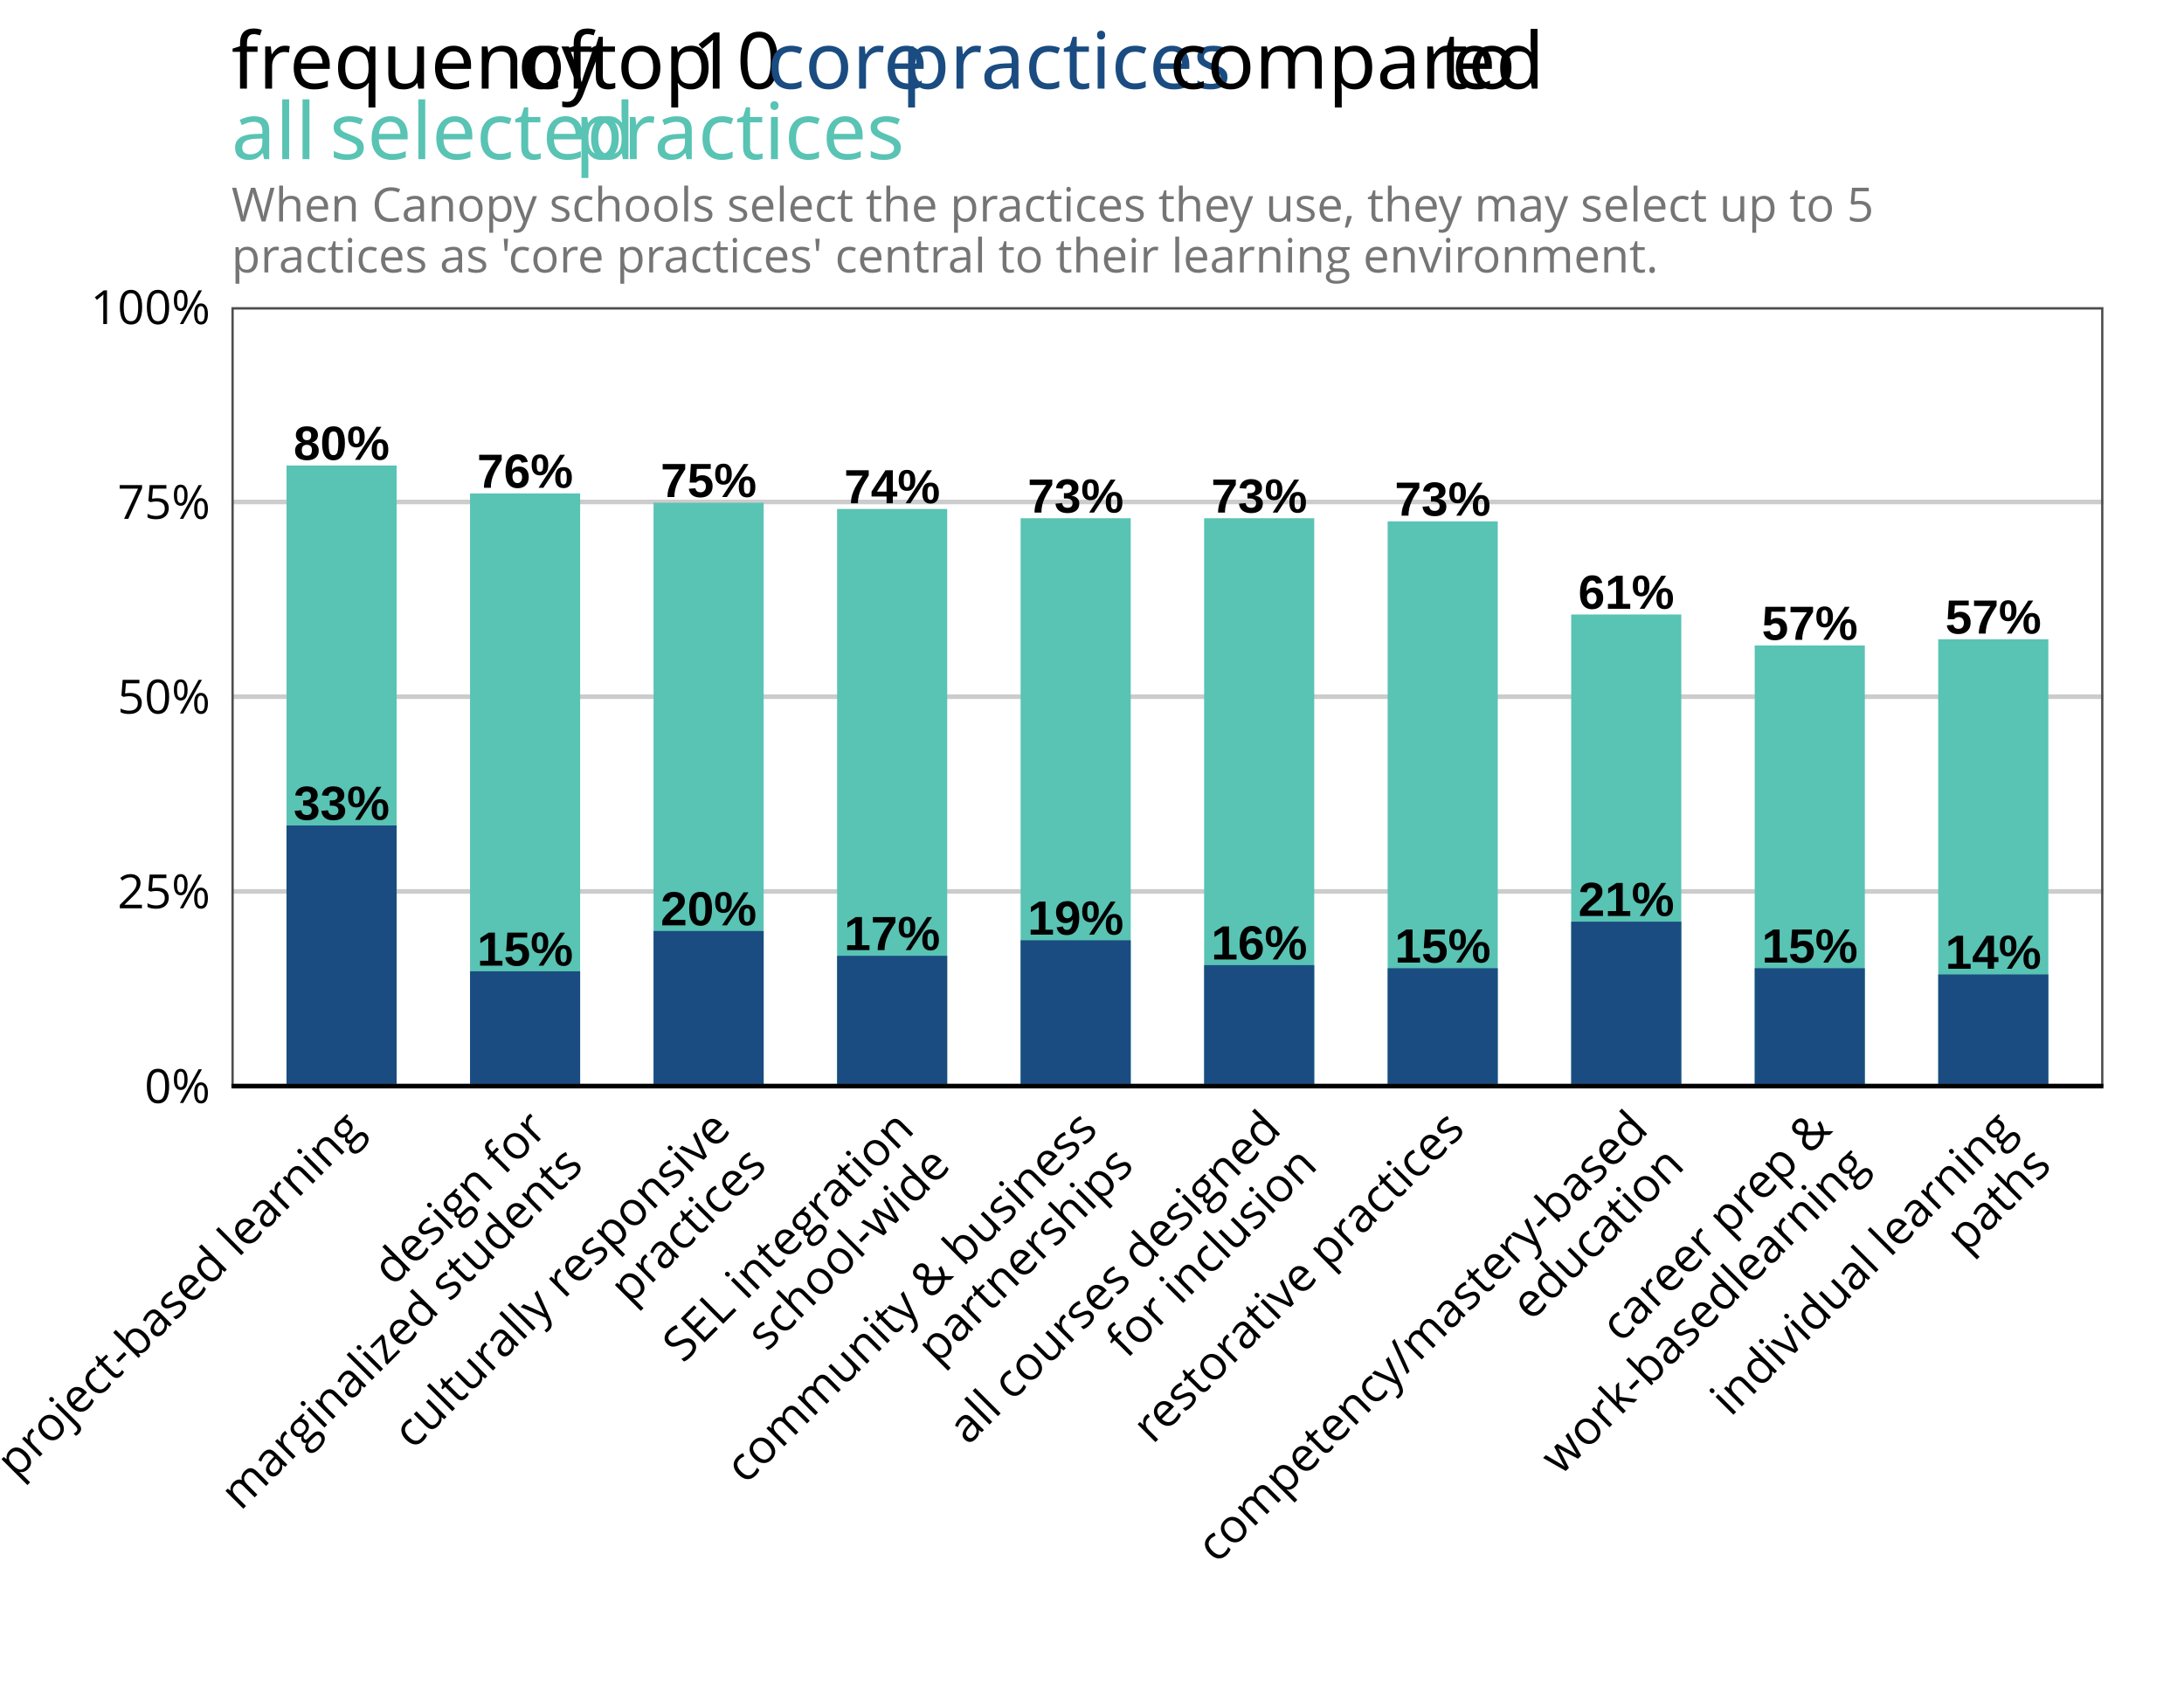
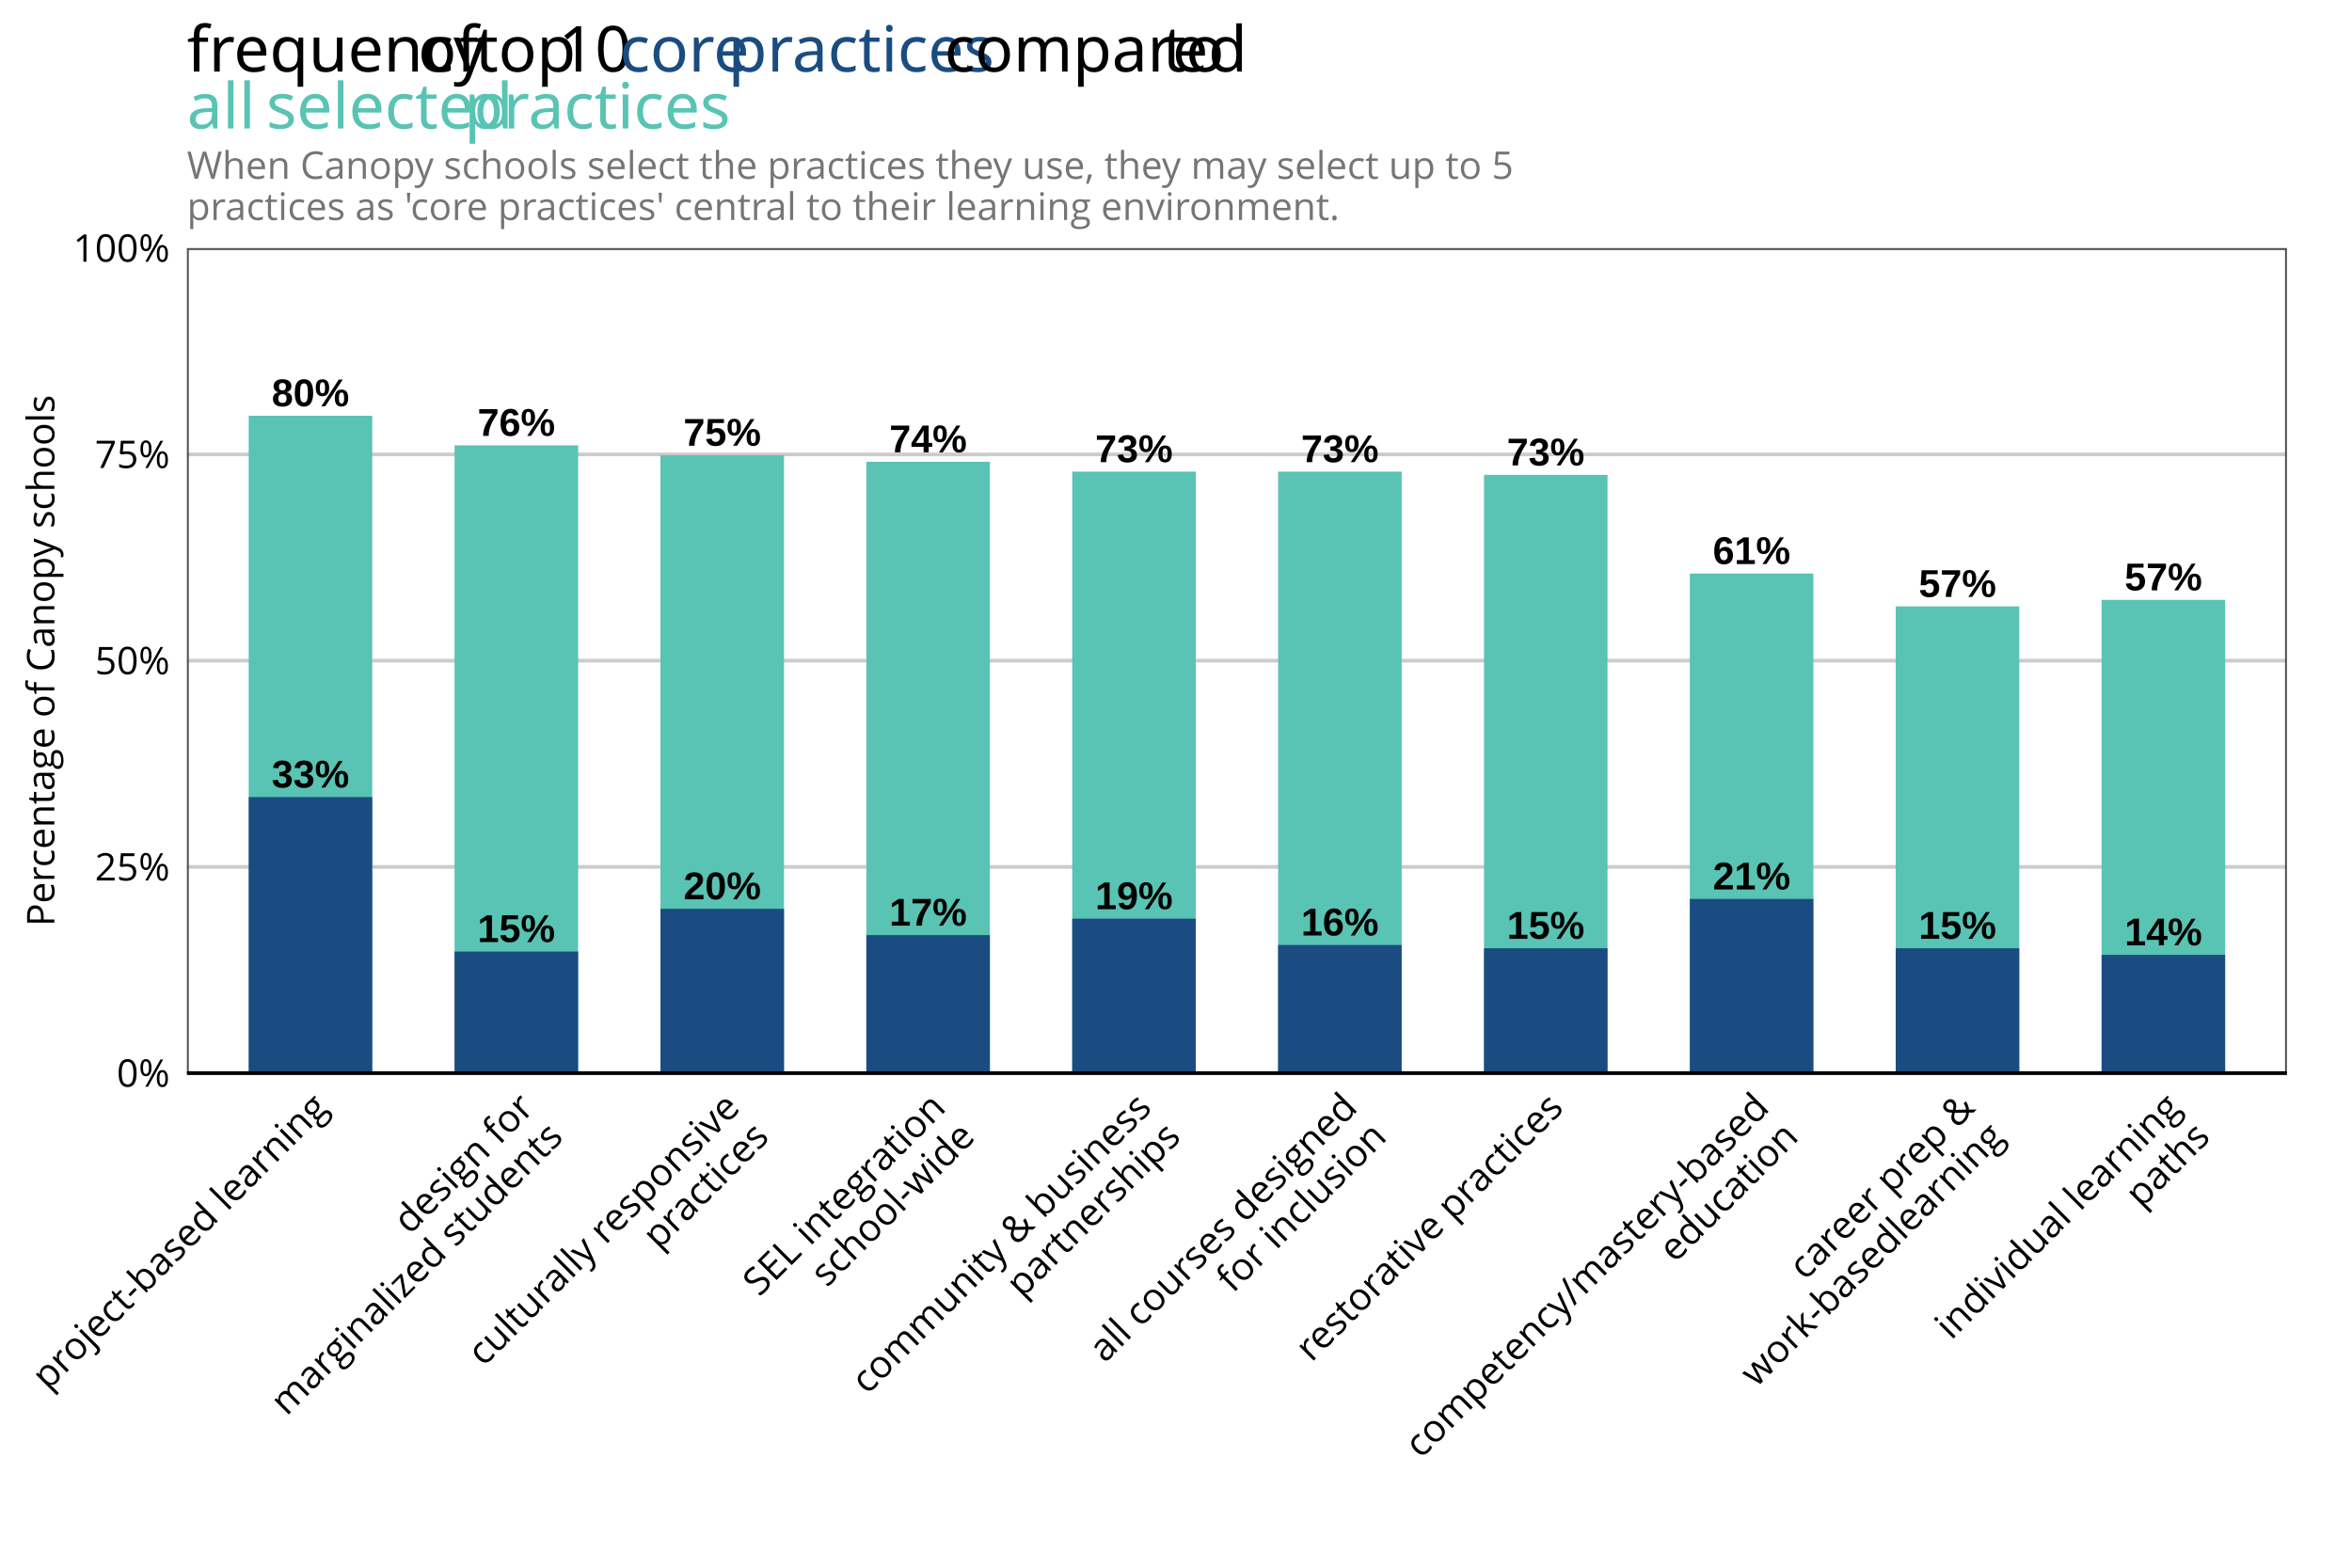
- <svg xmlns="http://www.w3.org/2000/svg" class="svglite" width="648.00pt" height="504.00pt" viewBox="0 0 648.00 504.00">
+ <svg xmlns="http://www.w3.org/2000/svg" class="svglite" width="864.00pt" height="576.00pt" viewBox="0 0 864.00 576.00">
  <defs>
    <style type="text/css">
    .svglite line, .svglite polyline, .svglite polygon, .svglite path, .svglite rect, .svglite circle {
      fill: none;
      stroke: #000000;
      stroke-linecap: round;
      stroke-linejoin: round;
      stroke-miterlimit: 10.00;
    }
    .svglite text {
      white-space: pre;
    }
  </style>
  </defs>
  <rect width="100%" height="100%" style="stroke: none; fill: none;" />
  <defs>
-     <clipPath id="cpMC4wMHw2NDguMDB8MC4wMHw1MDQuMDA=">
-       <rect x="0.00" y="0.00" width="648.00" height="504.00" />
+     <clipPath id="cpMC4wMHw4NjQuMDB8MC4wMHw1NzYuMDA=">
+       <rect x="0.00" y="0.00" width="864.00" height="576.00" />
    </clipPath>
  </defs>
-   <g clip-path="url(#cpMC4wMHw2NDguMDB8MC4wMHw1MDQuMDA=)">
+   <g clip-path="url(#cpMC4wMHw4NjQuMDB8MC4wMHw1NzYuMDA=)">
</g>
  <defs>
-     <clipPath id="cpNjguNjd8NjI0LjA5fDkxLjE2fDMyMi4yOQ==">
-       <rect x="68.67" y="91.16" width="555.42" height="231.13" />
+     <clipPath id="cpNjguNjd8ODQwLjA5fDkxLjE2fDM5NC4yOQ==">
+       <rect x="68.67" y="91.16" width="771.42" height="303.13" />
    </clipPath>
  </defs>
-   <g clip-path="url(#cpNjguNjd8NjI0LjA5fDkxLjE2fDMyMi4yOQ==)">
-     <rect x="68.67" y="91.16" width="555.42" height="231.13" style="stroke-width: 1.36; stroke: none;" />
-     <polyline points="68.67,322.29 624.09,322.29 " style="stroke-width: 1.36; stroke: #CCCCCC; stroke-linecap: butt;" />
-     <polyline points="68.67,264.51 624.09,264.51 " style="stroke-width: 1.36; stroke: #CCCCCC; stroke-linecap: butt;" />
-     <polyline points="68.67,206.73 624.09,206.73 " style="stroke-width: 1.36; stroke: #CCCCCC; stroke-linecap: butt;" />
-     <polyline points="68.67,148.95 624.09,148.95 " style="stroke-width: 1.36; stroke: #CCCCCC; stroke-linecap: butt;" />
-     <polyline points="68.67,91.16 624.09,91.16 " style="stroke-width: 1.36; stroke: #CCCCCC; stroke-linecap: butt;" />
-     <rect x="85.01" y="138.13" width="32.67" height="184.17" style="stroke-width: 1.07; stroke: none; stroke-linecap: butt; stroke-linejoin: miter; fill: #59C3B4;" />
-     <rect x="139.46" y="146.41" width="32.67" height="175.88" style="stroke-width: 1.07; stroke: none; stroke-linecap: butt; stroke-linejoin: miter; fill: #59C3B4;" />
-     <rect x="193.91" y="149.18" width="32.67" height="173.12" style="stroke-width: 1.07; stroke: none; stroke-linecap: butt; stroke-linejoin: miter; fill: #59C3B4;" />
-     <rect x="248.37" y="151.02" width="32.67" height="171.27" style="stroke-width: 1.07; stroke: none; stroke-linecap: butt; stroke-linejoin: miter; fill: #59C3B4;" />
-     <rect x="357.27" y="153.78" width="32.67" height="168.51" style="stroke-width: 1.07; stroke: none; stroke-linecap: butt; stroke-linejoin: miter; fill: #59C3B4;" />
-     <rect x="302.82" y="153.78" width="32.67" height="168.51" style="stroke-width: 1.07; stroke: none; stroke-linecap: butt; stroke-linejoin: miter; fill: #59C3B4;" />
-     <rect x="411.72" y="154.70" width="32.67" height="167.59" style="stroke-width: 1.07; stroke: none; stroke-linecap: butt; stroke-linejoin: miter; fill: #59C3B4;" />
-     <rect x="466.18" y="182.33" width="32.67" height="139.97" style="stroke-width: 1.07; stroke: none; stroke-linecap: butt; stroke-linejoin: miter; fill: #59C3B4;" />
-     <rect x="575.08" y="189.69" width="32.67" height="132.60" style="stroke-width: 1.07; stroke: none; stroke-linecap: butt; stroke-linejoin: miter; fill: #59C3B4;" />
-     <rect x="520.63" y="191.53" width="32.67" height="130.76" style="stroke-width: 1.07; stroke: none; stroke-linecap: butt; stroke-linejoin: miter; fill: #59C3B4;" />
-     <rect x="85.01" y="244.94" width="32.67" height="77.35" style="stroke-width: 1.07; stroke: none; stroke-linecap: butt; stroke-linejoin: miter; fill: #1A4C81;" />
-     <rect x="466.18" y="273.49" width="32.67" height="48.80" style="stroke-width: 1.07; stroke: none; stroke-linecap: butt; stroke-linejoin: miter; fill: #1A4C81;" />
-     <rect x="193.91" y="276.25" width="32.67" height="46.04" style="stroke-width: 1.07; stroke: none; stroke-linecap: butt; stroke-linejoin: miter; fill: #1A4C81;" />
-     <rect x="302.82" y="279.01" width="32.67" height="43.28" style="stroke-width: 1.07; stroke: none; stroke-linecap: butt; stroke-linejoin: miter; fill: #1A4C81;" />
-     <rect x="248.37" y="283.62" width="32.67" height="38.67" style="stroke-width: 1.07; stroke: none; stroke-linecap: butt; stroke-linejoin: miter; fill: #1A4C81;" />
-     <rect x="357.27" y="286.38" width="32.67" height="35.91" style="stroke-width: 1.07; stroke: none; stroke-linecap: butt; stroke-linejoin: miter; fill: #1A4C81;" />
-     <rect x="520.63" y="287.30" width="32.67" height="34.99" style="stroke-width: 1.07; stroke: none; stroke-linecap: butt; stroke-linejoin: miter; fill: #1A4C81;" />
-     <rect x="411.72" y="287.30" width="32.67" height="34.99" style="stroke-width: 1.07; stroke: none; stroke-linecap: butt; stroke-linejoin: miter; fill: #1A4C81;" />
-     <rect x="139.46" y="288.22" width="32.67" height="34.07" style="stroke-width: 1.07; stroke: none; stroke-linecap: butt; stroke-linejoin: miter; fill: #1A4C81;" />
-     <rect x="575.08" y="289.14" width="32.67" height="33.15" style="stroke-width: 1.07; stroke: none; stroke-linecap: butt; stroke-linejoin: miter; fill: #1A4C81;" />
-     <text x="101.34" y="136.44" text-anchor="middle" style="font-size: 14.23px; font-weight: bold; font-family: &quot;Arial&quot;;" textLength="28.45px" lengthAdjust="spacingAndGlyphs">80%</text>
-     <text x="155.80" y="144.73" text-anchor="middle" style="font-size: 14.23px; font-weight: bold; font-family: &quot;Arial&quot;;" textLength="28.45px" lengthAdjust="spacingAndGlyphs">76%</text>
-     <text x="210.25" y="147.49" text-anchor="middle" style="font-size: 14.23px; font-weight: bold; font-family: &quot;Arial&quot;;" textLength="28.45px" lengthAdjust="spacingAndGlyphs">75%</text>
-     <text x="264.70" y="149.33" text-anchor="middle" style="font-size: 14.23px; font-weight: bold; font-family: &quot;Arial&quot;;" textLength="28.45px" lengthAdjust="spacingAndGlyphs">74%</text>
-     <text x="373.61" y="152.10" text-anchor="middle" style="font-size: 14.23px; font-weight: bold; font-family: &quot;Arial&quot;;" textLength="28.45px" lengthAdjust="spacingAndGlyphs">73%</text>
-     <text x="319.15" y="152.10" text-anchor="middle" style="font-size: 14.23px; font-weight: bold; font-family: &quot;Arial&quot;;" textLength="28.45px" lengthAdjust="spacingAndGlyphs">73%</text>
-     <text x="428.06" y="153.02" text-anchor="middle" style="font-size: 14.23px; font-weight: bold; font-family: &quot;Arial&quot;;" textLength="28.45px" lengthAdjust="spacingAndGlyphs">73%</text>
-     <text x="482.51" y="180.64" text-anchor="middle" style="font-size: 14.23px; font-weight: bold; font-family: &quot;Arial&quot;;" textLength="28.45px" lengthAdjust="spacingAndGlyphs">61%</text>
-     <text x="591.42" y="188.01" text-anchor="middle" style="font-size: 14.23px; font-weight: bold; font-family: &quot;Arial&quot;;" textLength="28.45px" lengthAdjust="spacingAndGlyphs">57%</text>
-     <text x="536.97" y="189.85" text-anchor="middle" style="font-size: 14.23px; font-weight: bold; font-family: &quot;Arial&quot;;" textLength="28.45px" lengthAdjust="spacingAndGlyphs">57%</text>
-     <text x="101.34" y="243.26" text-anchor="middle" style="font-size: 14.23px; font-weight: bold; font-family: &quot;Arial&quot;;" textLength="28.45px" lengthAdjust="spacingAndGlyphs">33%</text>
-     <text x="482.51" y="271.80" text-anchor="middle" style="font-size: 14.23px; font-weight: bold; font-family: &quot;Arial&quot;;" textLength="28.45px" lengthAdjust="spacingAndGlyphs">21%</text>
-     <text x="210.25" y="274.57" text-anchor="middle" style="font-size: 14.23px; font-weight: bold; font-family: &quot;Arial&quot;;" textLength="28.45px" lengthAdjust="spacingAndGlyphs">20%</text>
-     <text x="319.15" y="277.33" text-anchor="middle" style="font-size: 14.23px; font-weight: bold; font-family: &quot;Arial&quot;;" textLength="28.45px" lengthAdjust="spacingAndGlyphs">19%</text>
-     <text x="264.70" y="281.93" text-anchor="middle" style="font-size: 14.23px; font-weight: bold; font-family: &quot;Arial&quot;;" textLength="28.45px" lengthAdjust="spacingAndGlyphs">17%</text>
-     <text x="373.61" y="284.70" text-anchor="middle" style="font-size: 14.23px; font-weight: bold; font-family: &quot;Arial&quot;;" textLength="28.45px" lengthAdjust="spacingAndGlyphs">16%</text>
-     <text x="536.97" y="285.62" text-anchor="middle" style="font-size: 14.23px; font-weight: bold; font-family: &quot;Arial&quot;;" textLength="28.45px" lengthAdjust="spacingAndGlyphs">15%</text>
-     <text x="428.06" y="285.62" text-anchor="middle" style="font-size: 14.23px; font-weight: bold; font-family: &quot;Arial&quot;;" textLength="28.45px" lengthAdjust="spacingAndGlyphs">15%</text>
-     <text x="155.80" y="286.54" text-anchor="middle" style="font-size: 14.23px; font-weight: bold; font-family: &quot;Arial&quot;;" textLength="28.45px" lengthAdjust="spacingAndGlyphs">15%</text>
-     <text x="591.42" y="287.46" text-anchor="middle" style="font-size: 14.23px; font-weight: bold; font-family: &quot;Arial&quot;;" textLength="28.45px" lengthAdjust="spacingAndGlyphs">14%</text>
-     <rect x="68.67" y="91.16" width="555.42" height="231.13" style="stroke-width: 1.36; stroke: #4D4D4F;" />
+   <g clip-path="url(#cpNjguNjd8ODQwLjA5fDkxLjE2fDM5NC4yOQ==)">
+     <rect x="68.67" y="91.16" width="771.42" height="303.13" style="stroke-width: 1.36; stroke: none;" />
+     <polyline points="68.67,394.29 840.09,394.29 " style="stroke-width: 1.36; stroke: #CCCCCC; stroke-linecap: butt;" />
+     <polyline points="68.67,318.51 840.09,318.51 " style="stroke-width: 1.36; stroke: #CCCCCC; stroke-linecap: butt;" />
+     <polyline points="68.67,242.73 840.09,242.73 " style="stroke-width: 1.36; stroke: #CCCCCC; stroke-linecap: butt;" />
+     <polyline points="68.67,166.95 840.09,166.95 " style="stroke-width: 1.36; stroke: #CCCCCC; stroke-linecap: butt;" />
+     <polyline points="68.67,91.16 840.09,91.16 " style="stroke-width: 1.36; stroke: #CCCCCC; stroke-linecap: butt;" />
+     <rect x="91.36" y="152.76" width="45.38" height="241.54" style="stroke-width: 1.07; stroke: none; stroke-linecap: butt; stroke-linejoin: miter; fill: #59C3B4;" />
+     <rect x="166.99" y="163.62" width="45.38" height="230.67" style="stroke-width: 1.07; stroke: none; stroke-linecap: butt; stroke-linejoin: miter; fill: #59C3B4;" />
+     <rect x="242.62" y="167.25" width="45.38" height="227.04" style="stroke-width: 1.07; stroke: none; stroke-linecap: butt; stroke-linejoin: miter; fill: #59C3B4;" />
+     <rect x="318.25" y="169.66" width="45.38" height="224.63" style="stroke-width: 1.07; stroke: none; stroke-linecap: butt; stroke-linejoin: miter; fill: #59C3B4;" />
+     <rect x="469.51" y="173.29" width="45.38" height="221.01" style="stroke-width: 1.07; stroke: none; stroke-linecap: butt; stroke-linejoin: miter; fill: #59C3B4;" />
+     <rect x="393.88" y="173.29" width="45.38" height="221.01" style="stroke-width: 1.07; stroke: none; stroke-linecap: butt; stroke-linejoin: miter; fill: #59C3B4;" />
+     <rect x="545.14" y="174.49" width="45.38" height="219.80" style="stroke-width: 1.07; stroke: none; stroke-linecap: butt; stroke-linejoin: miter; fill: #59C3B4;" />
+     <rect x="620.76" y="210.72" width="45.38" height="183.57" style="stroke-width: 1.07; stroke: none; stroke-linecap: butt; stroke-linejoin: miter; fill: #59C3B4;" />
+     <rect x="772.02" y="220.39" width="45.38" height="173.91" style="stroke-width: 1.07; stroke: none; stroke-linecap: butt; stroke-linejoin: miter; fill: #59C3B4;" />
+     <rect x="696.39" y="222.80" width="45.38" height="171.49" style="stroke-width: 1.07; stroke: none; stroke-linecap: butt; stroke-linejoin: miter; fill: #59C3B4;" />
+     <rect x="91.36" y="292.85" width="45.38" height="101.45" style="stroke-width: 1.07; stroke: none; stroke-linecap: butt; stroke-linejoin: miter; fill: #1A4C81;" />
+     <rect x="620.76" y="330.28" width="45.38" height="64.01" style="stroke-width: 1.07; stroke: none; stroke-linecap: butt; stroke-linejoin: miter; fill: #1A4C81;" />
+     <rect x="242.62" y="333.91" width="45.38" height="60.38" style="stroke-width: 1.07; stroke: none; stroke-linecap: butt; stroke-linejoin: miter; fill: #1A4C81;" />
+     <rect x="393.88" y="337.53" width="45.38" height="56.76" style="stroke-width: 1.07; stroke: none; stroke-linecap: butt; stroke-linejoin: miter; fill: #1A4C81;" />
+     <rect x="318.25" y="343.57" width="45.38" height="50.72" style="stroke-width: 1.07; stroke: none; stroke-linecap: butt; stroke-linejoin: miter; fill: #1A4C81;" />
+     <rect x="469.51" y="347.19" width="45.38" height="47.10" style="stroke-width: 1.07; stroke: none; stroke-linecap: butt; stroke-linejoin: miter; fill: #1A4C81;" />
+     <rect x="696.39" y="348.40" width="45.38" height="45.89" style="stroke-width: 1.07; stroke: none; stroke-linecap: butt; stroke-linejoin: miter; fill: #1A4C81;" />
+     <rect x="545.14" y="348.40" width="45.38" height="45.89" style="stroke-width: 1.07; stroke: none; stroke-linecap: butt; stroke-linejoin: miter; fill: #1A4C81;" />
+     <rect x="166.99" y="349.61" width="45.38" height="44.68" style="stroke-width: 1.07; stroke: none; stroke-linecap: butt; stroke-linejoin: miter; fill: #1A4C81;" />
+     <rect x="772.02" y="350.82" width="45.38" height="43.48" style="stroke-width: 1.07; stroke: none; stroke-linecap: butt; stroke-linejoin: miter; fill: #1A4C81;" />
+     <text x="114.05" y="149.27" text-anchor="middle" style="font-size: 14.23px; font-weight: bold; font-family: &quot;Arial&quot;;" textLength="28.45px" lengthAdjust="spacingAndGlyphs">80%</text>
+     <text x="189.68" y="160.14" text-anchor="middle" style="font-size: 14.23px; font-weight: bold; font-family: &quot;Arial&quot;;" textLength="28.45px" lengthAdjust="spacingAndGlyphs">76%</text>
+     <text x="265.31" y="163.76" text-anchor="middle" style="font-size: 14.23px; font-weight: bold; font-family: &quot;Arial&quot;;" textLength="28.45px" lengthAdjust="spacingAndGlyphs">75%</text>
+     <text x="340.94" y="166.18" text-anchor="middle" style="font-size: 14.23px; font-weight: bold; font-family: &quot;Arial&quot;;" textLength="28.45px" lengthAdjust="spacingAndGlyphs">74%</text>
+     <text x="492.20" y="169.80" text-anchor="middle" style="font-size: 14.23px; font-weight: bold; font-family: &quot;Arial&quot;;" textLength="28.45px" lengthAdjust="spacingAndGlyphs">73%</text>
+     <text x="416.57" y="169.80" text-anchor="middle" style="font-size: 14.23px; font-weight: bold; font-family: &quot;Arial&quot;;" textLength="28.45px" lengthAdjust="spacingAndGlyphs">73%</text>
+     <text x="567.82" y="171.01" text-anchor="middle" style="font-size: 14.23px; font-weight: bold; font-family: &quot;Arial&quot;;" textLength="28.45px" lengthAdjust="spacingAndGlyphs">73%</text>
+     <text x="643.45" y="207.24" text-anchor="middle" style="font-size: 14.23px; font-weight: bold; font-family: &quot;Arial&quot;;" textLength="28.45px" lengthAdjust="spacingAndGlyphs">61%</text>
+     <text x="794.71" y="216.90" text-anchor="middle" style="font-size: 14.23px; font-weight: bold; font-family: &quot;Arial&quot;;" textLength="28.45px" lengthAdjust="spacingAndGlyphs">57%</text>
+     <text x="719.08" y="219.32" text-anchor="middle" style="font-size: 14.23px; font-weight: bold; font-family: &quot;Arial&quot;;" textLength="28.45px" lengthAdjust="spacingAndGlyphs">57%</text>
+     <text x="114.05" y="289.36" text-anchor="middle" style="font-size: 14.23px; font-weight: bold; font-family: &quot;Arial&quot;;" textLength="28.45px" lengthAdjust="spacingAndGlyphs">33%</text>
+     <text x="643.45" y="326.80" text-anchor="middle" style="font-size: 14.23px; font-weight: bold; font-family: &quot;Arial&quot;;" textLength="28.45px" lengthAdjust="spacingAndGlyphs">21%</text>
+     <text x="265.31" y="330.42" text-anchor="middle" style="font-size: 14.23px; font-weight: bold; font-family: &quot;Arial&quot;;" textLength="28.45px" lengthAdjust="spacingAndGlyphs">20%</text>
+     <text x="416.57" y="334.05" text-anchor="middle" style="font-size: 14.23px; font-weight: bold; font-family: &quot;Arial&quot;;" textLength="28.45px" lengthAdjust="spacingAndGlyphs">19%</text>
+     <text x="340.94" y="340.09" text-anchor="middle" style="font-size: 14.23px; font-weight: bold; font-family: &quot;Arial&quot;;" textLength="28.45px" lengthAdjust="spacingAndGlyphs">17%</text>
+     <text x="492.20" y="343.71" text-anchor="middle" style="font-size: 14.23px; font-weight: bold; font-family: &quot;Arial&quot;;" textLength="28.45px" lengthAdjust="spacingAndGlyphs">16%</text>
+     <text x="719.08" y="344.92" text-anchor="middle" style="font-size: 14.23px; font-weight: bold; font-family: &quot;Arial&quot;;" textLength="28.45px" lengthAdjust="spacingAndGlyphs">15%</text>
+     <text x="567.82" y="344.92" text-anchor="middle" style="font-size: 14.23px; font-weight: bold; font-family: &quot;Arial&quot;;" textLength="28.45px" lengthAdjust="spacingAndGlyphs">15%</text>
+     <text x="189.68" y="346.12" text-anchor="middle" style="font-size: 14.23px; font-weight: bold; font-family: &quot;Arial&quot;;" textLength="28.45px" lengthAdjust="spacingAndGlyphs">15%</text>
+     <text x="794.71" y="347.33" text-anchor="middle" style="font-size: 14.23px; font-weight: bold; font-family: &quot;Arial&quot;;" textLength="28.45px" lengthAdjust="spacingAndGlyphs">14%</text>
+     <rect x="68.67" y="91.16" width="771.42" height="303.13" style="stroke-width: 1.36; stroke: #4D4D4F;" />
  </g>
-   <g clip-path="url(#cpMC4wMHw2NDguMDB8MC4wMHw1MDQuMDA=)">
-     <text x="62.40" y="327.29" text-anchor="end" style="font-size: 14.00px; font-family: &quot;Open Sans&quot;;" textLength="19.58px" lengthAdjust="spacingAndGlyphs">0%</text>
-     <text x="62.40" y="269.51" text-anchor="end" style="font-size: 14.00px; font-family: &quot;Open Sans&quot;;" textLength="27.58px" lengthAdjust="spacingAndGlyphs">25%</text>
-     <text x="62.40" y="211.72" text-anchor="end" style="font-size: 14.00px; font-family: &quot;Open Sans&quot;;" textLength="27.58px" lengthAdjust="spacingAndGlyphs">50%</text>
-     <text x="62.40" y="153.94" text-anchor="end" style="font-size: 14.00px; font-family: &quot;Open Sans&quot;;" textLength="27.58px" lengthAdjust="spacingAndGlyphs">75%</text>
+   <g clip-path="url(#cpMC4wMHw4NjQuMDB8MC4wMHw1NzYuMDA=)">
+     <text x="62.40" y="399.29" text-anchor="end" style="font-size: 14.00px; font-family: &quot;Open Sans&quot;;" textLength="19.58px" lengthAdjust="spacingAndGlyphs">0%</text>
+     <text x="62.40" y="323.51" text-anchor="end" style="font-size: 14.00px; font-family: &quot;Open Sans&quot;;" textLength="27.58px" lengthAdjust="spacingAndGlyphs">25%</text>
+     <text x="62.40" y="247.72" text-anchor="end" style="font-size: 14.00px; font-family: &quot;Open Sans&quot;;" textLength="27.58px" lengthAdjust="spacingAndGlyphs">50%</text>
+     <text x="62.40" y="171.94" text-anchor="end" style="font-size: 14.00px; font-family: &quot;Open Sans&quot;;" textLength="27.58px" lengthAdjust="spacingAndGlyphs">75%</text>
    <text x="62.40" y="96.16" text-anchor="end" style="font-size: 14.00px; font-family: &quot;Open Sans&quot;;" textLength="35.59px" lengthAdjust="spacingAndGlyphs">100%</text>
-     <polyline points="68.67,322.29 624.09,322.29 " style="stroke-width: 1.36; stroke-linecap: butt;" />
-     <text transform="translate(108.41,335.63) rotate(-45)" text-anchor="end" style="font-size: 14.00px; font-family: &quot;Open Sans&quot;;" textLength="146.56px" lengthAdjust="spacingAndGlyphs">project-based learning</text>
-     <text transform="translate(162.86,335.63) rotate(-45)" text-anchor="end" style="font-size: 14.00px; font-family: &quot;Open Sans&quot;;" textLength="65.30px" lengthAdjust="spacingAndGlyphs">design for</text>
-     <text transform="translate(173.55,346.33) rotate(-45)" text-anchor="end" style="font-size: 14.00px; font-family: &quot;Open Sans&quot;;" textLength="144.55px" lengthAdjust="spacingAndGlyphs">marginalized students</text>
-     <text transform="translate(217.32,335.63) rotate(-45)" text-anchor="end" style="font-size: 14.00px; font-family: &quot;Open Sans&quot;;" textLength="134.48px" lengthAdjust="spacingAndGlyphs">culturally responsive</text>
-     <text transform="translate(228.01,346.33) rotate(-45)" text-anchor="end" style="font-size: 14.00px; font-family: &quot;Open Sans&quot;;" textLength="58.52px" lengthAdjust="spacingAndGlyphs">practices</text>
-     <text transform="translate(271.77,335.63) rotate(-45)" text-anchor="end" style="font-size: 14.00px; font-family: &quot;Open Sans&quot;;" textLength="97.99px" lengthAdjust="spacingAndGlyphs">SEL integration</text>
-     <text transform="translate(282.46,346.33) rotate(-45)" text-anchor="end" style="font-size: 14.00px; font-family: &quot;Open Sans&quot;;" textLength="77.63px" lengthAdjust="spacingAndGlyphs">school-wide</text>
-     <text transform="translate(326.22,335.63) rotate(-45)" text-anchor="end" style="font-size: 14.00px; font-family: &quot;Open Sans&quot;;" textLength="148.33px" lengthAdjust="spacingAndGlyphs">community &amp; business</text>
-     <text transform="translate(336.91,346.33) rotate(-45)" text-anchor="end" style="font-size: 14.00px; font-family: &quot;Open Sans&quot;;" textLength="83.23px" lengthAdjust="spacingAndGlyphs">partnerships</text>
-     <text transform="translate(380.67,335.63) rotate(-45)" text-anchor="end" style="font-size: 14.00px; font-family: &quot;Open Sans&quot;;" textLength="131.98px" lengthAdjust="spacingAndGlyphs">all courses designed</text>
-     <text transform="translate(391.37,346.33) rotate(-45)" text-anchor="end" style="font-size: 14.00px; font-family: &quot;Open Sans&quot;;" textLength="80.63px" lengthAdjust="spacingAndGlyphs">for inclusion</text>
-     <text transform="translate(435.13,335.63) rotate(-45)" text-anchor="end" style="font-size: 14.00px; font-family: &quot;Open Sans&quot;;" textLength="132.70px" lengthAdjust="spacingAndGlyphs">restorative practices</text>
-     <text transform="translate(489.58,335.63) rotate(-45)" text-anchor="end" style="font-size: 14.00px; font-family: &quot;Open Sans&quot;;" textLength="181.71px" lengthAdjust="spacingAndGlyphs">competency/mastery-based</text>
-     <text transform="translate(500.27,346.33) rotate(-45)" text-anchor="end" style="font-size: 14.00px; font-family: &quot;Open Sans&quot;;" textLength="65.01px" lengthAdjust="spacingAndGlyphs">education</text>
-     <text transform="translate(544.03,335.63) rotate(-45)" text-anchor="end" style="font-size: 14.00px; font-family: &quot;Open Sans&quot;;" textLength="89.83px" lengthAdjust="spacingAndGlyphs">career prep &amp;</text>
-     <text transform="translate(554.72,346.33) rotate(-45)" text-anchor="end" style="font-size: 14.00px; font-family: &quot;Open Sans&quot;;" textLength="129.47px" lengthAdjust="spacingAndGlyphs">work-basedlearning</text>
-     <text transform="translate(598.48,335.63) rotate(-45)" text-anchor="end" style="font-size: 14.00px; font-family: &quot;Open Sans&quot;;" textLength="120.03px" lengthAdjust="spacingAndGlyphs">individual learning</text>
-     <text transform="translate(609.18,346.33) rotate(-45)" text-anchor="end" style="font-size: 14.00px; font-family: &quot;Open Sans&quot;;" textLength="36.58px" lengthAdjust="spacingAndGlyphs">paths</text>
+     <polyline points="68.67,394.29 840.09,394.29 " style="stroke-width: 1.36; stroke-linecap: butt;" />
+     <text transform="translate(121.12,407.63) rotate(-45)" text-anchor="end" style="font-size: 14.00px; font-family: &quot;Open Sans&quot;;" textLength="146.56px" lengthAdjust="spacingAndGlyphs">project-based learning</text>
+     <text transform="translate(196.74,407.63) rotate(-45)" text-anchor="end" style="font-size: 14.00px; font-family: &quot;Open Sans&quot;;" textLength="65.30px" lengthAdjust="spacingAndGlyphs">design for</text>
+     <text transform="translate(207.44,418.33) rotate(-45)" text-anchor="end" style="font-size: 14.00px; font-family: &quot;Open Sans&quot;;" textLength="144.55px" lengthAdjust="spacingAndGlyphs">marginalized students</text>
+     <text transform="translate(272.37,407.63) rotate(-45)" text-anchor="end" style="font-size: 14.00px; font-family: &quot;Open Sans&quot;;" textLength="134.48px" lengthAdjust="spacingAndGlyphs">culturally responsive</text>
+     <text transform="translate(283.07,418.33) rotate(-45)" text-anchor="end" style="font-size: 14.00px; font-family: &quot;Open Sans&quot;;" textLength="58.52px" lengthAdjust="spacingAndGlyphs">practices</text>
+     <text transform="translate(348.00,407.63) rotate(-45)" text-anchor="end" style="font-size: 14.00px; font-family: &quot;Open Sans&quot;;" textLength="97.99px" lengthAdjust="spacingAndGlyphs">SEL integration</text>
+     <text transform="translate(358.69,418.33) rotate(-45)" text-anchor="end" style="font-size: 14.00px; font-family: &quot;Open Sans&quot;;" textLength="77.63px" lengthAdjust="spacingAndGlyphs">school-wide</text>
+     <text transform="translate(423.63,407.63) rotate(-45)" text-anchor="end" style="font-size: 14.00px; font-family: &quot;Open Sans&quot;;" textLength="148.33px" lengthAdjust="spacingAndGlyphs">community &amp; business</text>
+     <text transform="translate(434.32,418.33) rotate(-45)" text-anchor="end" style="font-size: 14.00px; font-family: &quot;Open Sans&quot;;" textLength="83.23px" lengthAdjust="spacingAndGlyphs">partnerships</text>
+     <text transform="translate(499.26,407.63) rotate(-45)" text-anchor="end" style="font-size: 14.00px; font-family: &quot;Open Sans&quot;;" textLength="131.98px" lengthAdjust="spacingAndGlyphs">all courses designed</text>
+     <text transform="translate(509.95,418.33) rotate(-45)" text-anchor="end" style="font-size: 14.00px; font-family: &quot;Open Sans&quot;;" textLength="80.63px" lengthAdjust="spacingAndGlyphs">for inclusion</text>
+     <text transform="translate(574.89,407.63) rotate(-45)" text-anchor="end" style="font-size: 14.00px; font-family: &quot;Open Sans&quot;;" textLength="132.70px" lengthAdjust="spacingAndGlyphs">restorative practices</text>
+     <text transform="translate(650.52,407.63) rotate(-45)" text-anchor="end" style="font-size: 14.00px; font-family: &quot;Open Sans&quot;;" textLength="181.71px" lengthAdjust="spacingAndGlyphs">competency/mastery-based</text>
+     <text transform="translate(661.21,418.33) rotate(-45)" text-anchor="end" style="font-size: 14.00px; font-family: &quot;Open Sans&quot;;" textLength="65.01px" lengthAdjust="spacingAndGlyphs">education</text>
+     <text transform="translate(726.15,407.63) rotate(-45)" text-anchor="end" style="font-size: 14.00px; font-family: &quot;Open Sans&quot;;" textLength="89.83px" lengthAdjust="spacingAndGlyphs">career prep &amp;</text>
+     <text transform="translate(736.84,418.33) rotate(-45)" text-anchor="end" style="font-size: 14.00px; font-family: &quot;Open Sans&quot;;" textLength="129.47px" lengthAdjust="spacingAndGlyphs">work-basedlearning</text>
+     <text transform="translate(801.78,407.63) rotate(-45)" text-anchor="end" style="font-size: 14.00px; font-family: &quot;Open Sans&quot;;" textLength="120.03px" lengthAdjust="spacingAndGlyphs">individual learning</text>
+     <text transform="translate(812.47,418.33) rotate(-45)" text-anchor="end" style="font-size: 14.00px; font-family: &quot;Open Sans&quot;;" textLength="36.58px" lengthAdjust="spacingAndGlyphs">paths</text>
+     <text transform="translate(19.96,242.73) rotate(-90)" text-anchor="middle" style="font-size: 14.00px; font-family: &quot;Open Sans&quot;;" textLength="195.57px" lengthAdjust="spacingAndGlyphs">Percentage of Canopy schools</text>
    <text x="68.67" y="65.71" style="font-size: 14.00px;fill: #757575; font-family: &quot;Open Sans&quot;;" textLength="488.51px" lengthAdjust="spacingAndGlyphs">When Canopy schools select the practices they use, they may select up to 5</text>
    <text x="68.67" y="80.83" style="font-size: 14.00px;fill: #757575; font-family: &quot;Open Sans&quot;;" textLength="425.66px" lengthAdjust="spacingAndGlyphs">practices as 'core practices' central to their learning environment.</text>
    <text x="68.67" y="26.30" style="font-size: 23.33px; font-family: &quot;Bebas Neue&quot;;" textLength="81.16px" lengthAdjust="spacingAndGlyphs">frequency</text>
    <text x="153.56" y="26.30" style="font-size: 23.33px; font-family: &quot;Bebas Neue&quot;;" textLength="17.36px" lengthAdjust="spacingAndGlyphs">of</text>
    <text x="174.65" y="26.30" style="font-size: 23.33px; font-family: &quot;Bebas Neue&quot;;" textLength="26.83px" lengthAdjust="spacingAndGlyphs">top</text>
    <text x="205.21" y="26.30" style="font-size: 23.33px; font-family: &quot;Bebas Neue&quot;;" textLength="18.66px" lengthAdjust="spacingAndGlyphs">10</text>
    <text x="227.60" y="26.30" style="font-size: 23.33px;fill: #1A4C81; font-family: &quot;Bebas Neue&quot;;" textLength="36.14px" lengthAdjust="spacingAndGlyphs">core</text>
    <text x="267.46" y="26.30" style="font-size: 23.33px;fill: #1A4C81; font-family: &quot;Bebas Neue&quot;;" textLength="75.74px" lengthAdjust="spacingAndGlyphs">practices</text>
    <text x="346.94" y="26.30" style="font-size: 23.33px; font-family: &quot;Bebas Neue&quot;;" textLength="76.51px" lengthAdjust="spacingAndGlyphs">compared</text>
    <text x="427.18" y="26.30" style="font-size: 23.33px; font-family: &quot;Bebas Neue&quot;;" textLength="17.82px" lengthAdjust="spacingAndGlyphs">to</text>
    <text x="68.67" y="47.22" style="font-size: 23.33px;fill: #59C3B4; font-family: &quot;Bebas Neue&quot;;" textLength="25.41px" lengthAdjust="spacingAndGlyphs">all</text>
    <text x="97.81" y="47.22" style="font-size: 23.33px;fill: #59C3B4; font-family: &quot;Bebas Neue&quot;;" textLength="69.00px" lengthAdjust="spacingAndGlyphs">selected</text>
    <text x="170.54" y="47.22" style="font-size: 23.33px;fill: #59C3B4; font-family: &quot;Bebas Neue&quot;;" textLength="75.74px" lengthAdjust="spacingAndGlyphs">practices</text>
  </g>
</svg>
